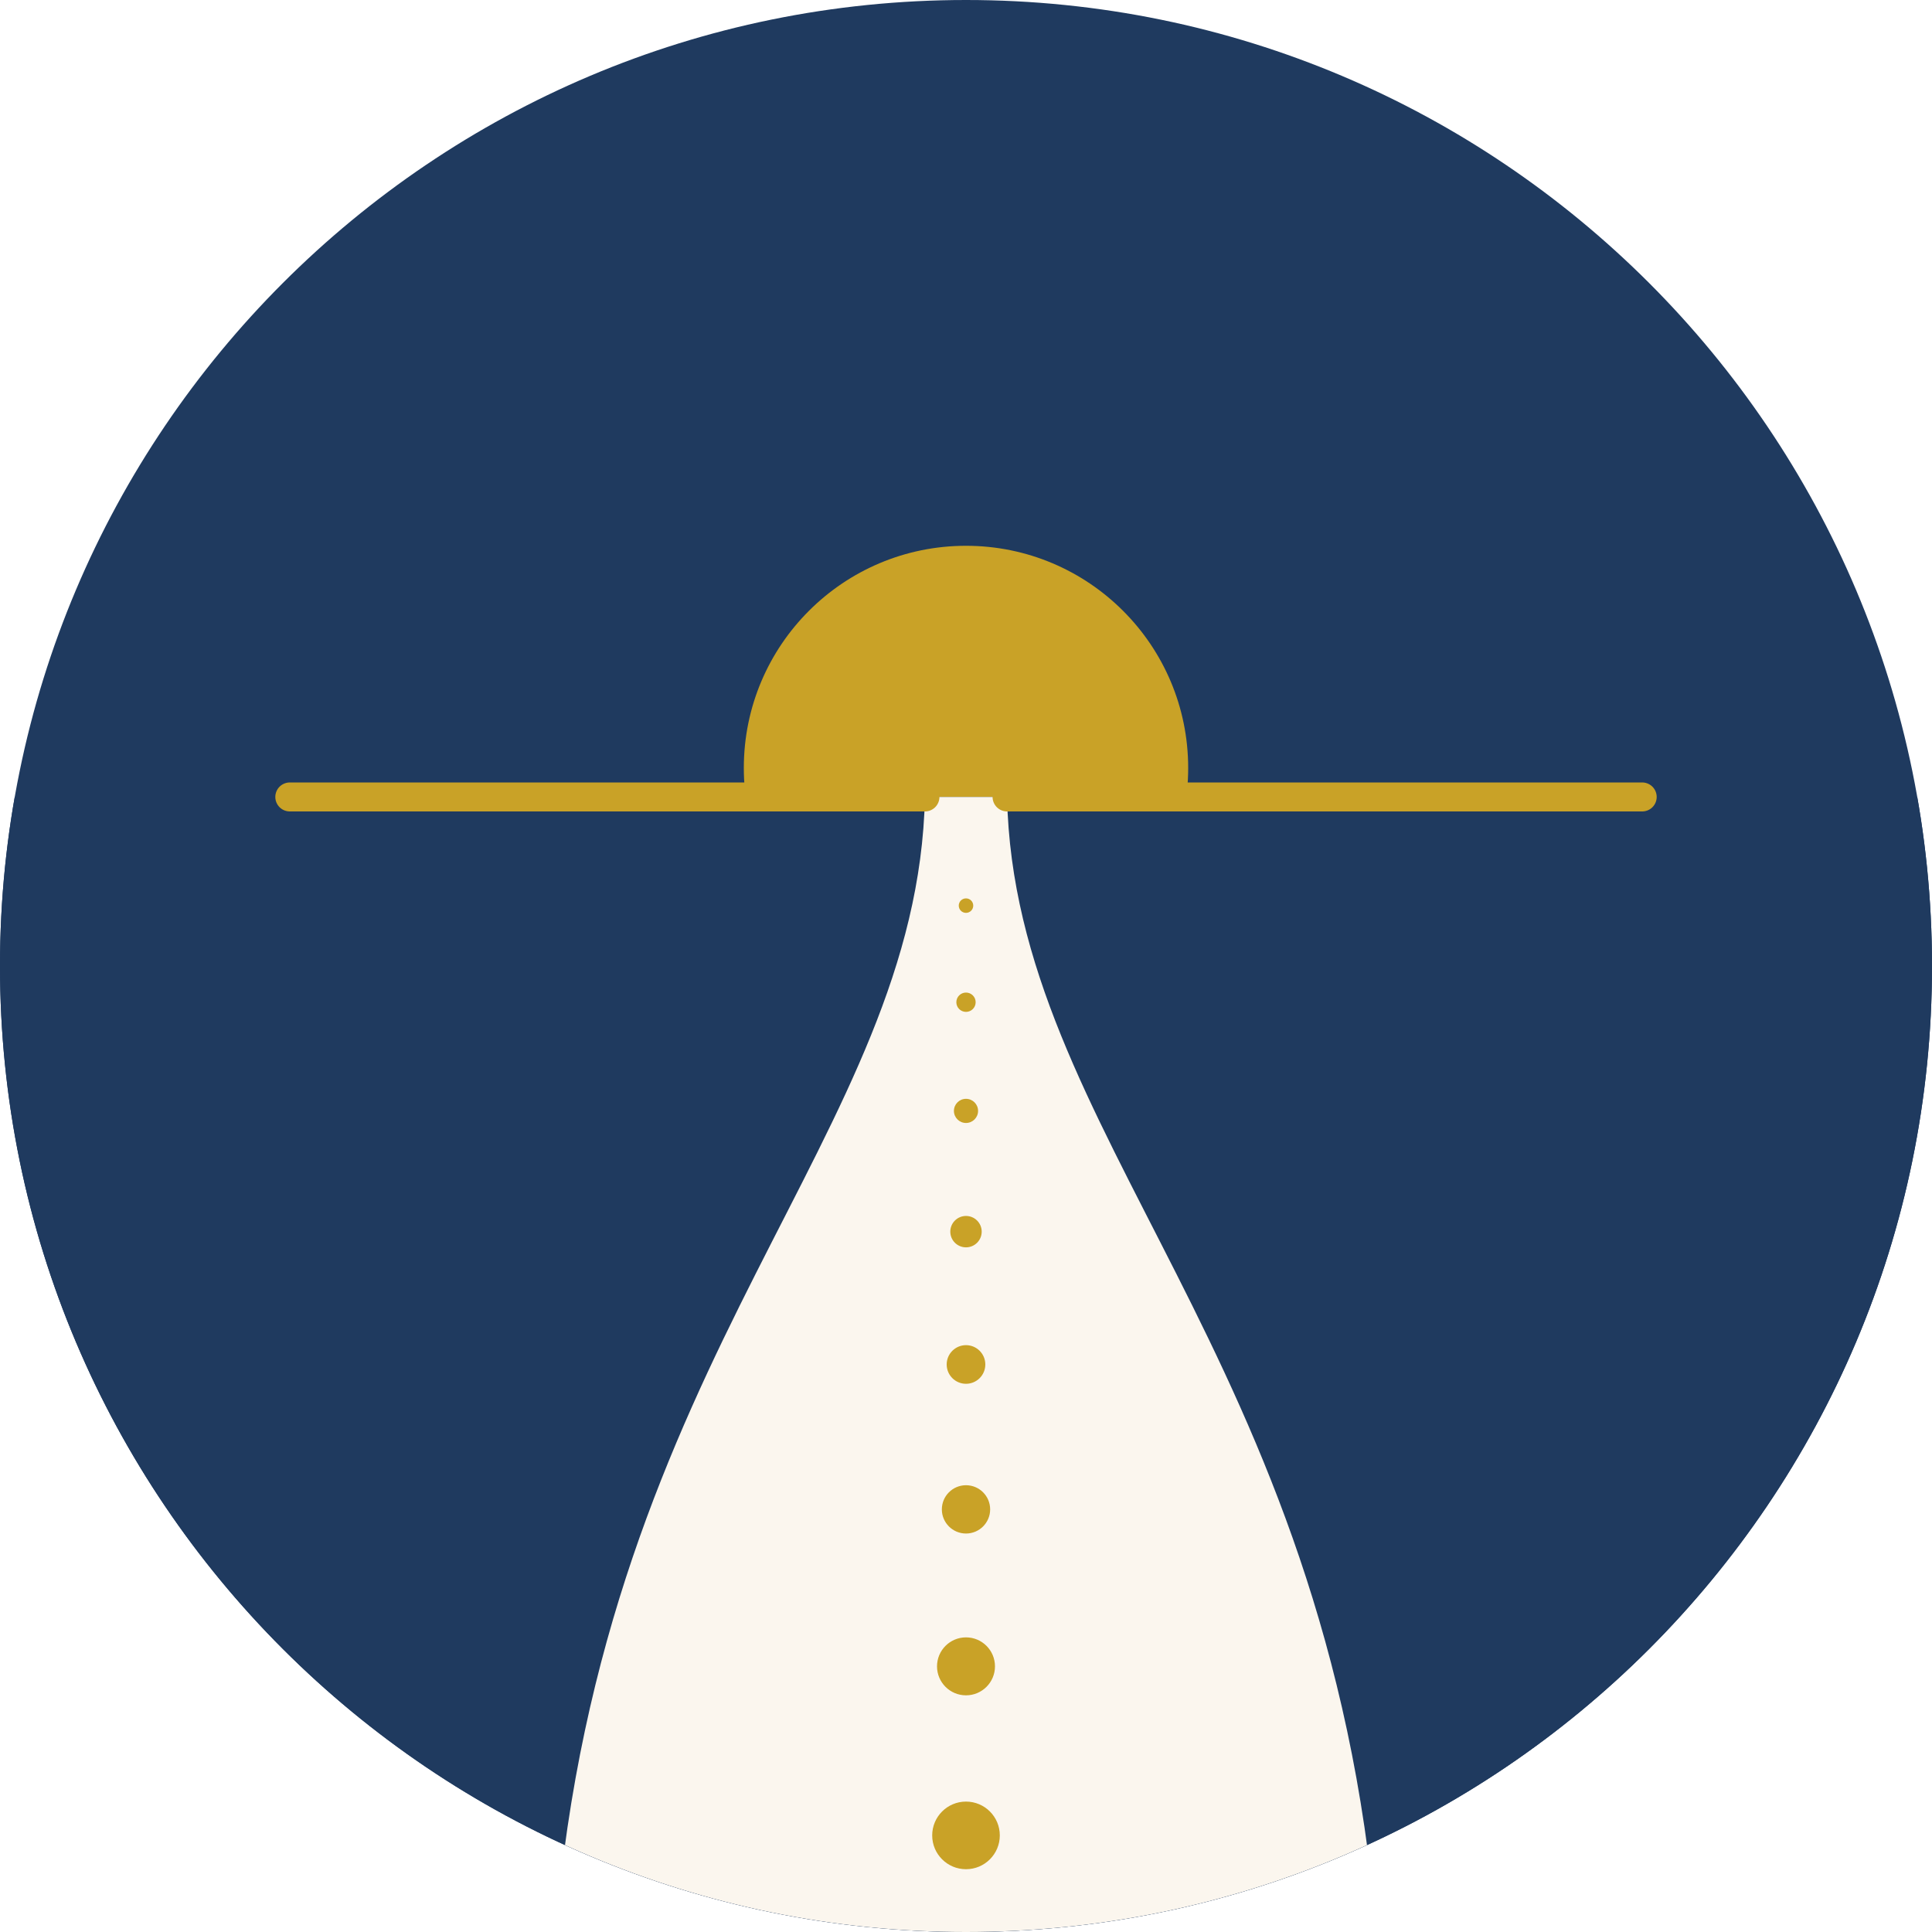
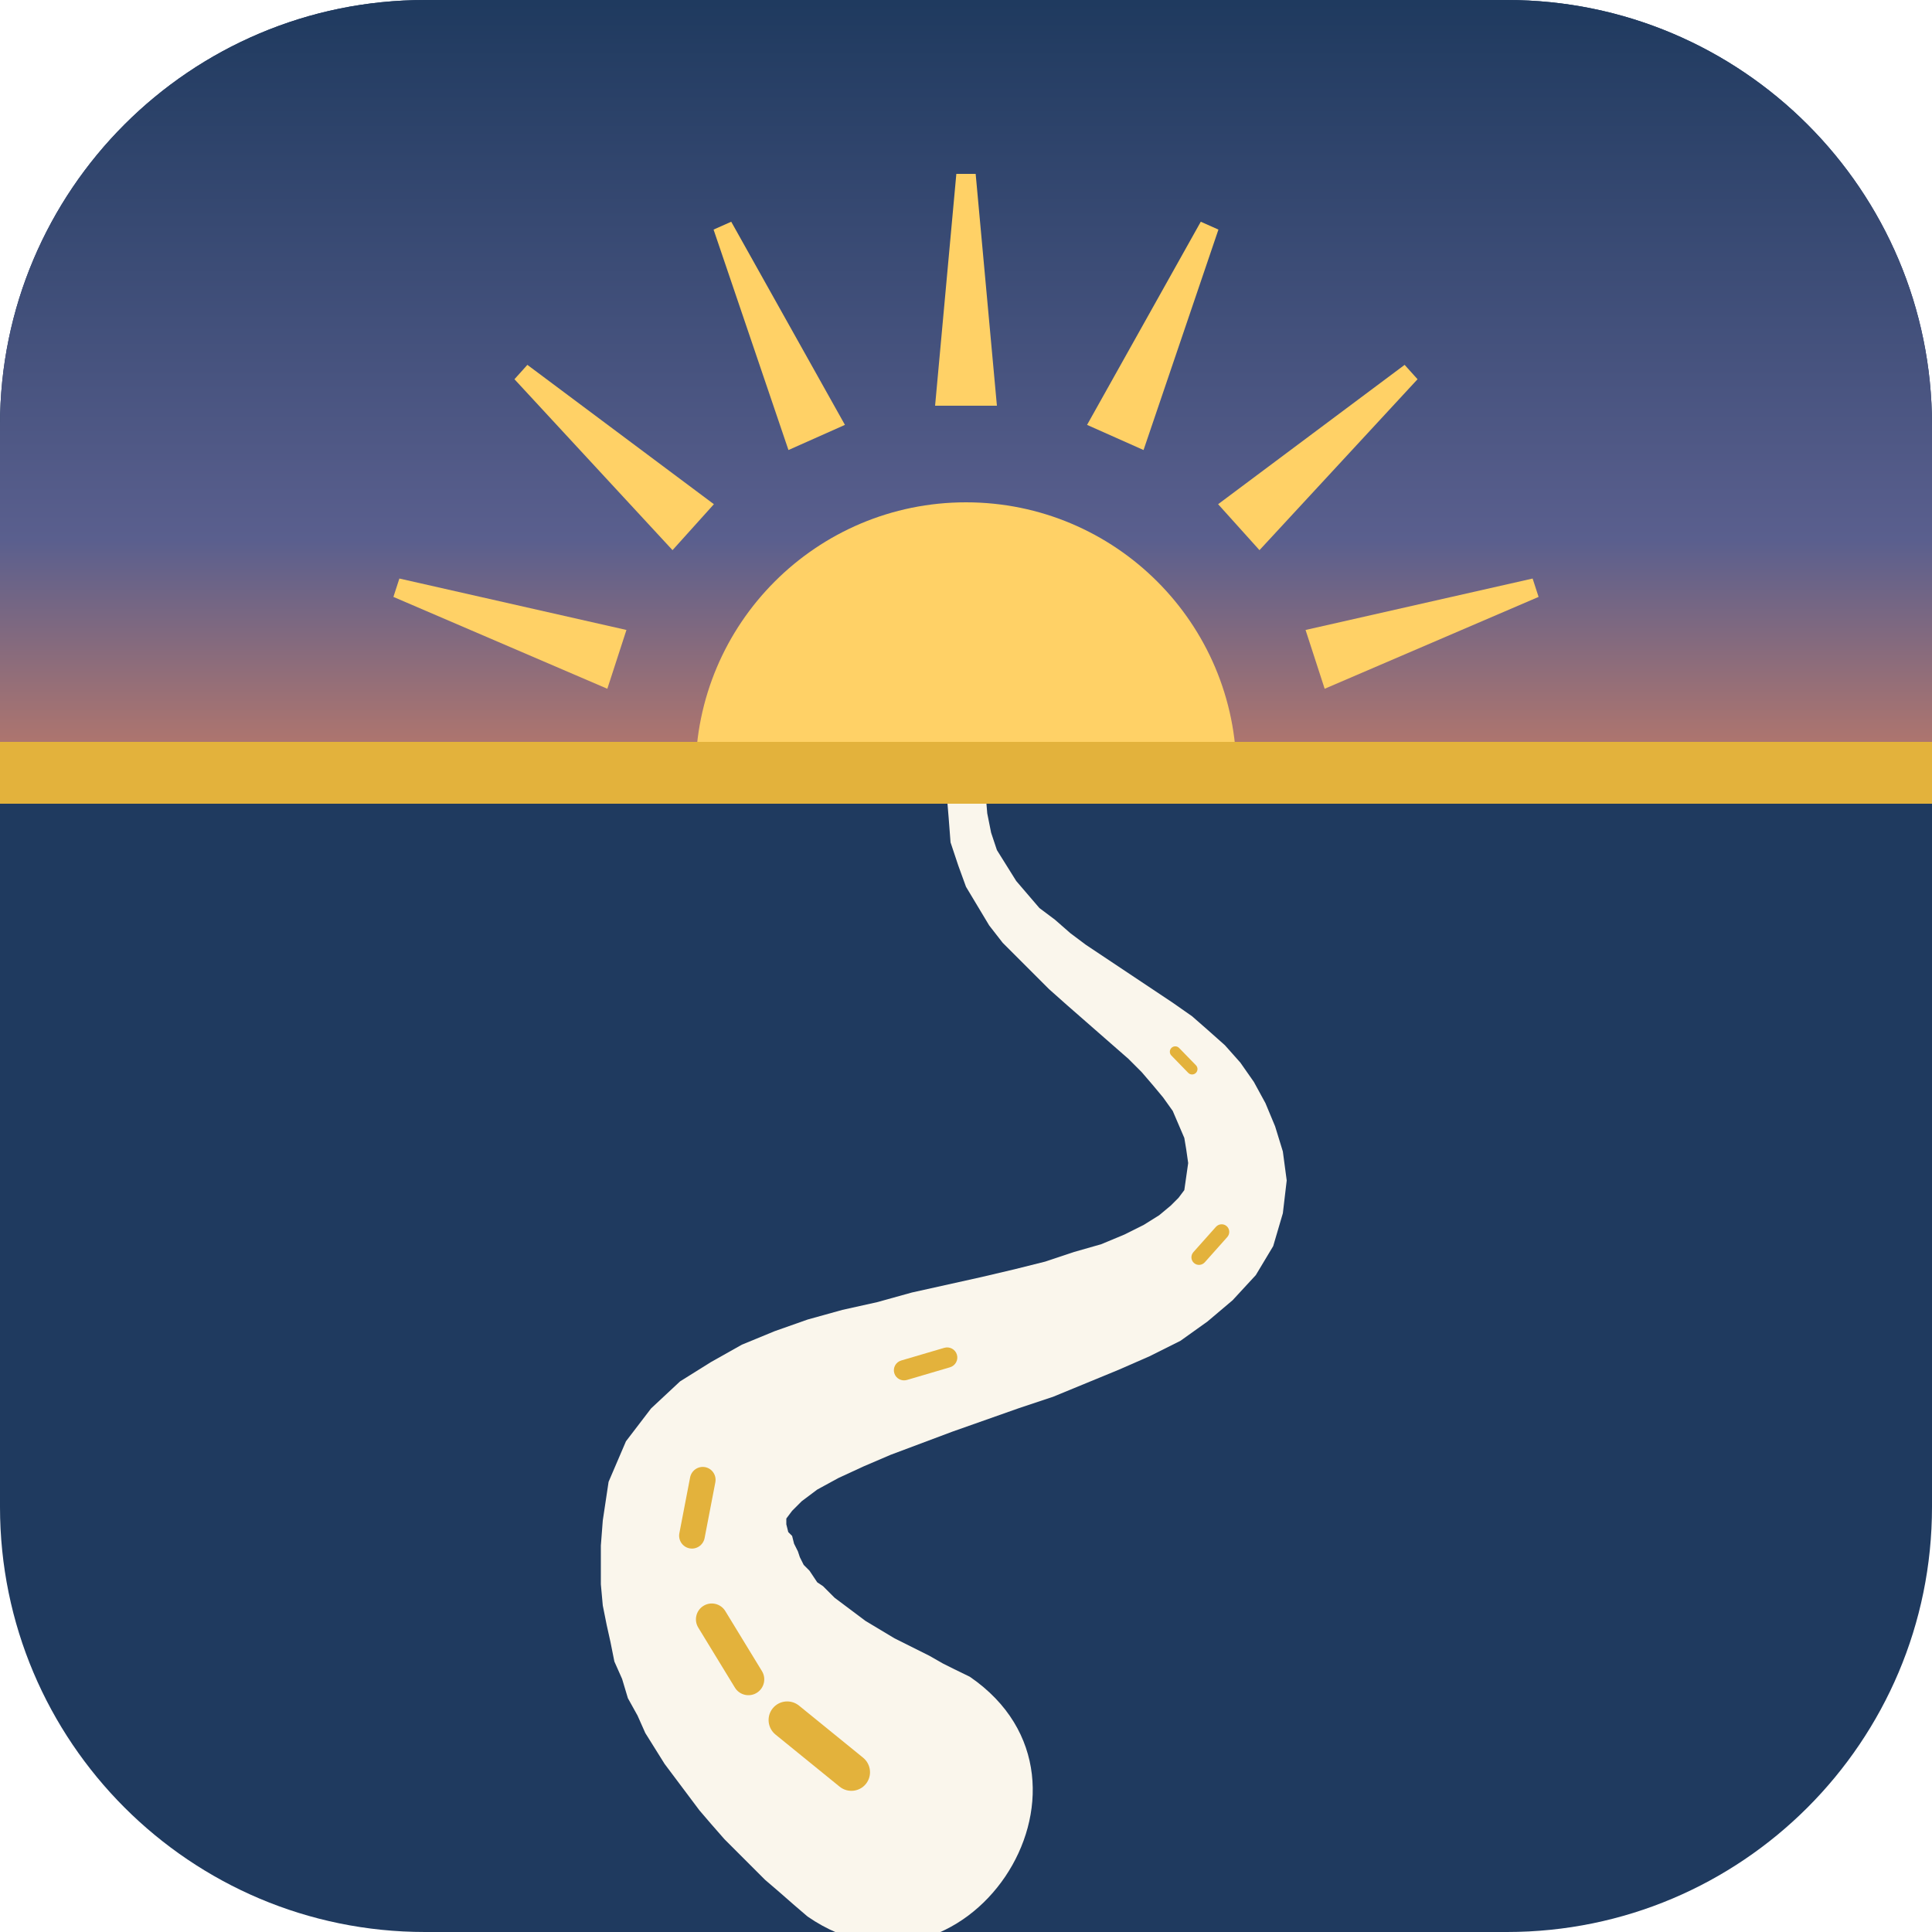
- <svg xmlns="http://www.w3.org/2000/svg" width="800" height="800" viewBox="0 0 800 800">
+ <svg xmlns="http://www.w3.org/2000/svg" width="512" height="512" viewBox="0 0 100 100">
  <defs>
-     <clipPath id="c">
-       <circle cx="400" cy="400" r="400" />
+     <linearGradient id="sps" x1="0" y1="0" x2="0" y2="1">
+       <stop offset="0" stop-color="#1F3A5F" />
+       <stop offset="0.7" stop-color="#5A5F8E" />
+       <stop offset="1" stop-color="#B9786A" />
+     </linearGradient>
+     <clipPath id="spr">
+       <rect width="100" height="100" rx="22" />
    </clipPath>
  </defs>
-   <circle cx="400" cy="400" r="400" fill="#1F3A5F" />
-   <g clip-path="url(#c)">
-     <circle cx="400" cy="318" r="92" fill="#C9A227" />
-     <rect x="0" y="330" width="800" height="470" fill="#1F3A5F" />
-     <path d="M 383 330 C 380 470, 250 560, 230 800 L 570 800 C 550 560, 420 470, 417 330 Z" fill="#FBF6EE" />
-     <circle cx="400" cy="760" r="14" fill="#C9A227" />
-     <circle cx="400" cy="690" r="12" fill="#C9A227" />
-     <circle cx="400" cy="625" r="10" fill="#C9A227" />
-     <circle cx="400" cy="565" r="8" fill="#C9A227" />
-     <circle cx="400" cy="510" r="6.5" fill="#C9A227" />
-     <circle cx="400" cy="460" r="5" fill="#C9A227" />
-     <circle cx="400" cy="415" r="4" fill="#C9A227" />
-     <circle cx="400" cy="375" r="3" fill="#C9A227" />
+   <g clip-path="url(#spr)">
+     <rect width="100" height="100" fill="#1F3A5F" />
+     <rect width="100" height="40" fill="url(#sps)" />
+     <path d="M48.4 21 L51.6 21 L50.5 9 L49.5 9 Z" fill="#FFD166" transform="rotate(-72 50 40)" />
+     <path d="M48.4 21 L51.6 21 L50.5 9 L49.5 9 Z" fill="#FFD166" transform="rotate(-48 50 40)" />
+     <path d="M48.4 21 L51.6 21 L50.5 9 L49.5 9 Z" fill="#FFD166" transform="rotate(-24 50 40)" />
+     <path d="M48.4 21 L51.6 21 L50.5 9 L49.5 9 Z" fill="#FFD166" />
+     <path d="M48.4 21 L51.6 21 L50.5 9 L49.5 9 Z" fill="#FFD166" transform="rotate(24 50 40)" />
+     <path d="M48.4 21 L51.6 21 L50.5 9 L49.5 9 Z" fill="#FFD166" transform="rotate(48 50 40)" />
+     <path d="M48.4 21 L51.6 21 L50.5 9 L49.5 9 Z" fill="#FFD166" transform="rotate(72 50 40)" />
+     <path d="M49.0 41.1 L49.1 42.3 L49.2 43.6 L49.6 44.8 L50.0 45.9 L50.6 46.9 L51.2 47.9 L51.9 48.8 L52.7 49.6 L53.5 50.4 L54.3 51.2 L55.2 52.0 L56.0 52.7 L56.8 53.4 L57.6 54.1 L58.4 54.8 L59.1 55.5 L59.7 56.2 L60.2 56.8 L60.7 57.5 L61.0 58.2 L61.3 58.9 L61.4 59.5 L61.5 60.2 L61.4 60.9 L61.3 61.6 L61.0 62.0 L60.6 62.4 L60.0 62.9 L59.2 63.4 L58.2 63.9 L57.0 64.4 L55.6 64.8 L54.1 65.3 L52.5 65.7 L50.8 66.1 L49.0 66.5 L47.2 66.9 L45.4 67.4 L43.6 67.8 L41.8 68.3 L40.1 68.9 L38.4 69.6 L36.8 70.5 L35.2 71.5 L33.7 72.9 L32.4 74.6 L31.5 76.7 L31.2 78.7 L31.1 80.0 L31.1 81.0 L31.1 82.0 L31.2 83.1 L31.4 84.1 L31.6 85.0 L31.8 86.0 L32.2 86.9 L32.5 87.9 L33.0 88.8 L33.4 89.7 L33.9 90.5 L34.4 91.3 L35.0 92.1 L35.6 92.9 L36.2 93.7 L36.8 94.4 L37.5 95.2 L38.2 95.9 L38.9 96.6 L39.6 97.3 L40.3 97.9 L41.1 98.6 L41.8 99.2 C49.83 104.73 58.24 92.31 50.20 86.79 L49.4 86.4 L48.8 86.1 L48.1 85.7 L47.5 85.4 L46.9 85.1 L46.3 84.8 L45.8 84.5 L45.3 84.2 L44.8 83.9 L44.4 83.6 L44.0 83.3 L43.6 83.0 L43.2 82.7 L42.9 82.4 L42.6 82.1 L42.3 81.9 L42.1 81.6 L41.9 81.3 L41.6 81.0 L41.4 80.6 L41.3 80.3 L41.1 79.9 L41.0 79.5 L40.8 79.3 L40.7 78.9 L40.7 78.6 L41.0 78.2 L41.5 77.7 L42.3 77.1 L43.4 76.5 L44.7 75.9 L46.1 75.3 L47.7 74.7 L49.3 74.1 L51.0 73.5 L52.7 72.9 L54.5 72.3 L56.2 71.6 L57.9 70.9 L59.5 70.2 L61.1 69.4 L62.5 68.4 L63.8 67.3 L65.0 66.0 L65.9 64.5 L66.4 62.8 L66.6 61.1 L66.4 59.6 L66.0 58.3 L65.5 57.1 L64.9 56.0 L64.2 55.0 L63.4 54.1 L62.5 53.3 L61.7 52.6 L60.7 51.9 L59.8 51.3 L58.9 50.7 L58.0 50.1 L57.1 49.5 L56.2 48.9 L55.4 48.3 L54.6 47.6 L53.8 47.0 L53.2 46.3 L52.6 45.6 L52.1 44.8 L51.6 44.0 L51.3 43.1 L51.1 42.1 L51.0 40.9 Z" fill="#FAF6EC" />
+     <rect x="60.36" y="54.61" width="1.81" height="0.56" rx="0.28" transform="rotate(45.8 61.27 54.89)" fill="#E3B23C" />
+     <rect x="61.36" y="64.02" width="2.55" height="0.79" rx="0.40" transform="rotate(131.7 62.64 64.42)" fill="#E3B23C" />
+     <rect x="46.22" y="70.08" width="3.38" height="1.05" rx="0.53" transform="rotate(163.6 47.91 70.60)" fill="#E3B23C" />
+     <rect x="33.95" y="77.37" width="4.28" height="1.33" rx="0.67" transform="rotate(100.9 36.09 78.04)" fill="#E3B23C" />
+     <rect x="35.15" y="84.55" width="5.28" height="1.64" rx="0.82" transform="rotate(58.6 37.79 85.37)" fill="#E3B23C" />
+     <rect x="39.30" y="89.41" width="6.21" height="1.93" rx="0.97" transform="rotate(39.1 42.40 90.38)" fill="#E3B23C" />
+     <path d="M36 40 A14 14 0 0 1 64 40 Z" fill="#FFD166" />
+     <rect x="0" y="38.4" width="100" height="3.2" fill="#E3B23C" />
  </g>
-   <path d="M 120 330 L 383 330 M 417 330 L 680 330" stroke="#C9A227" stroke-width="12" stroke-linecap="round" />
</svg>
